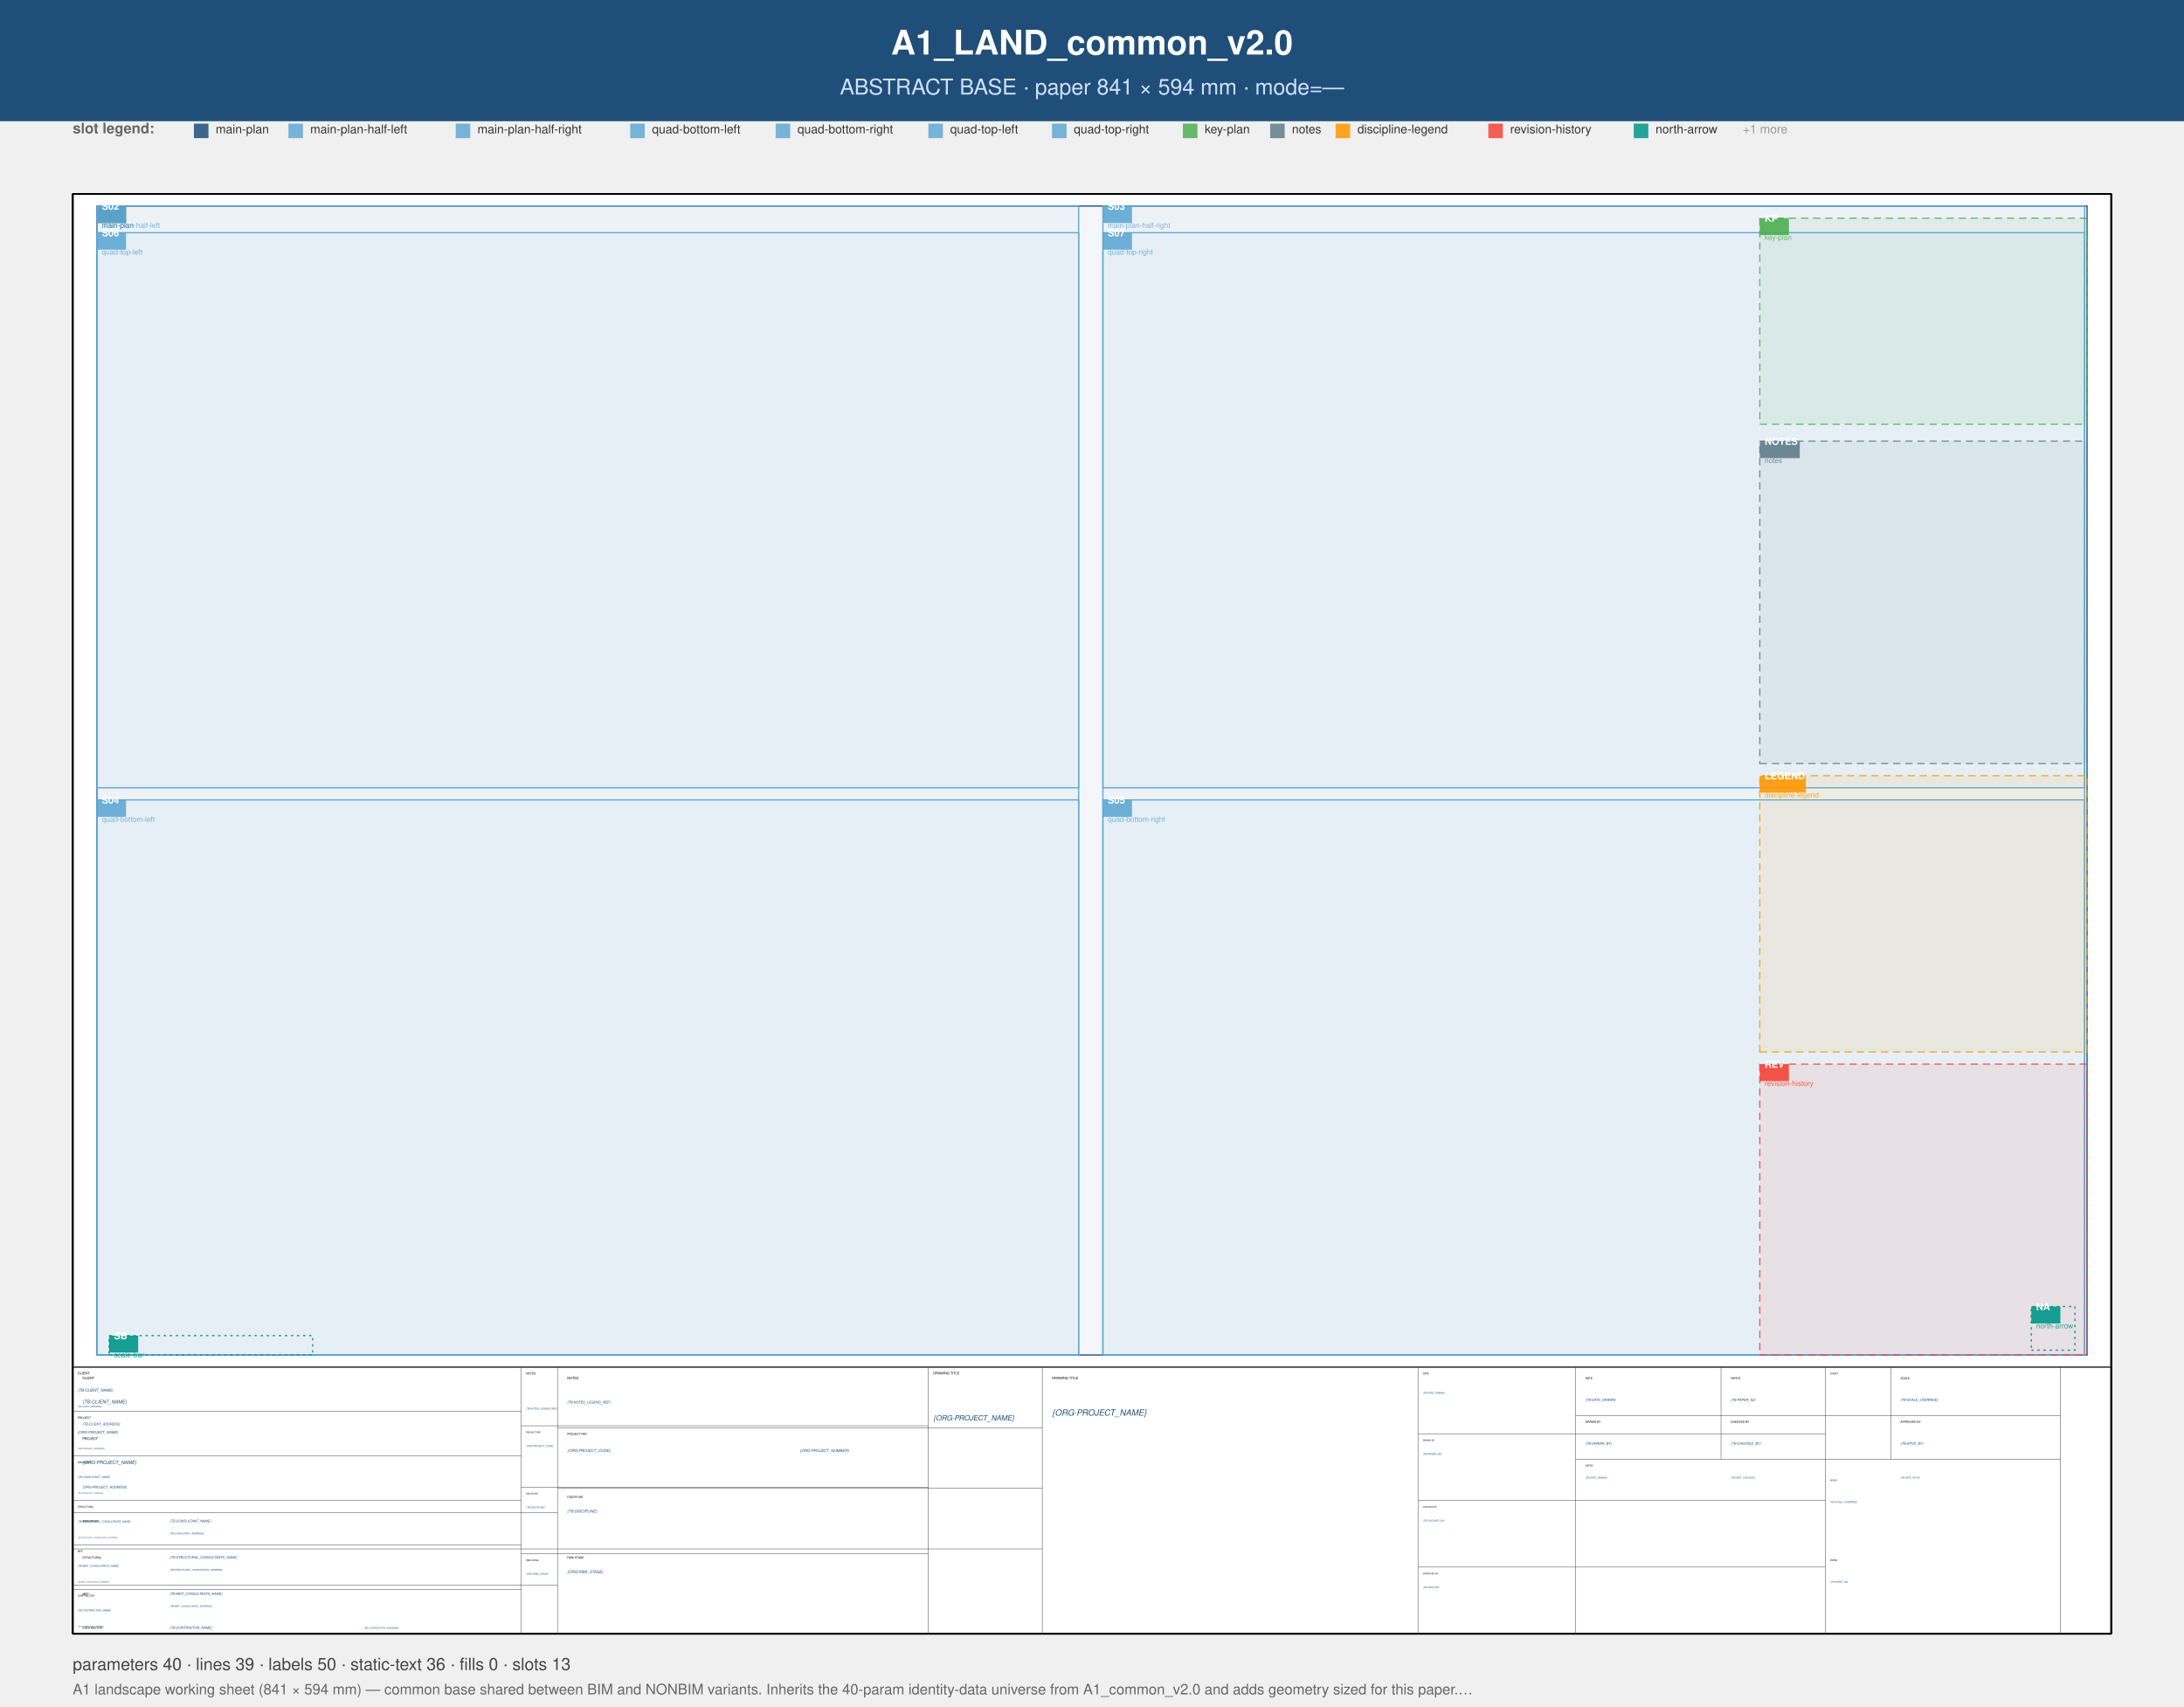
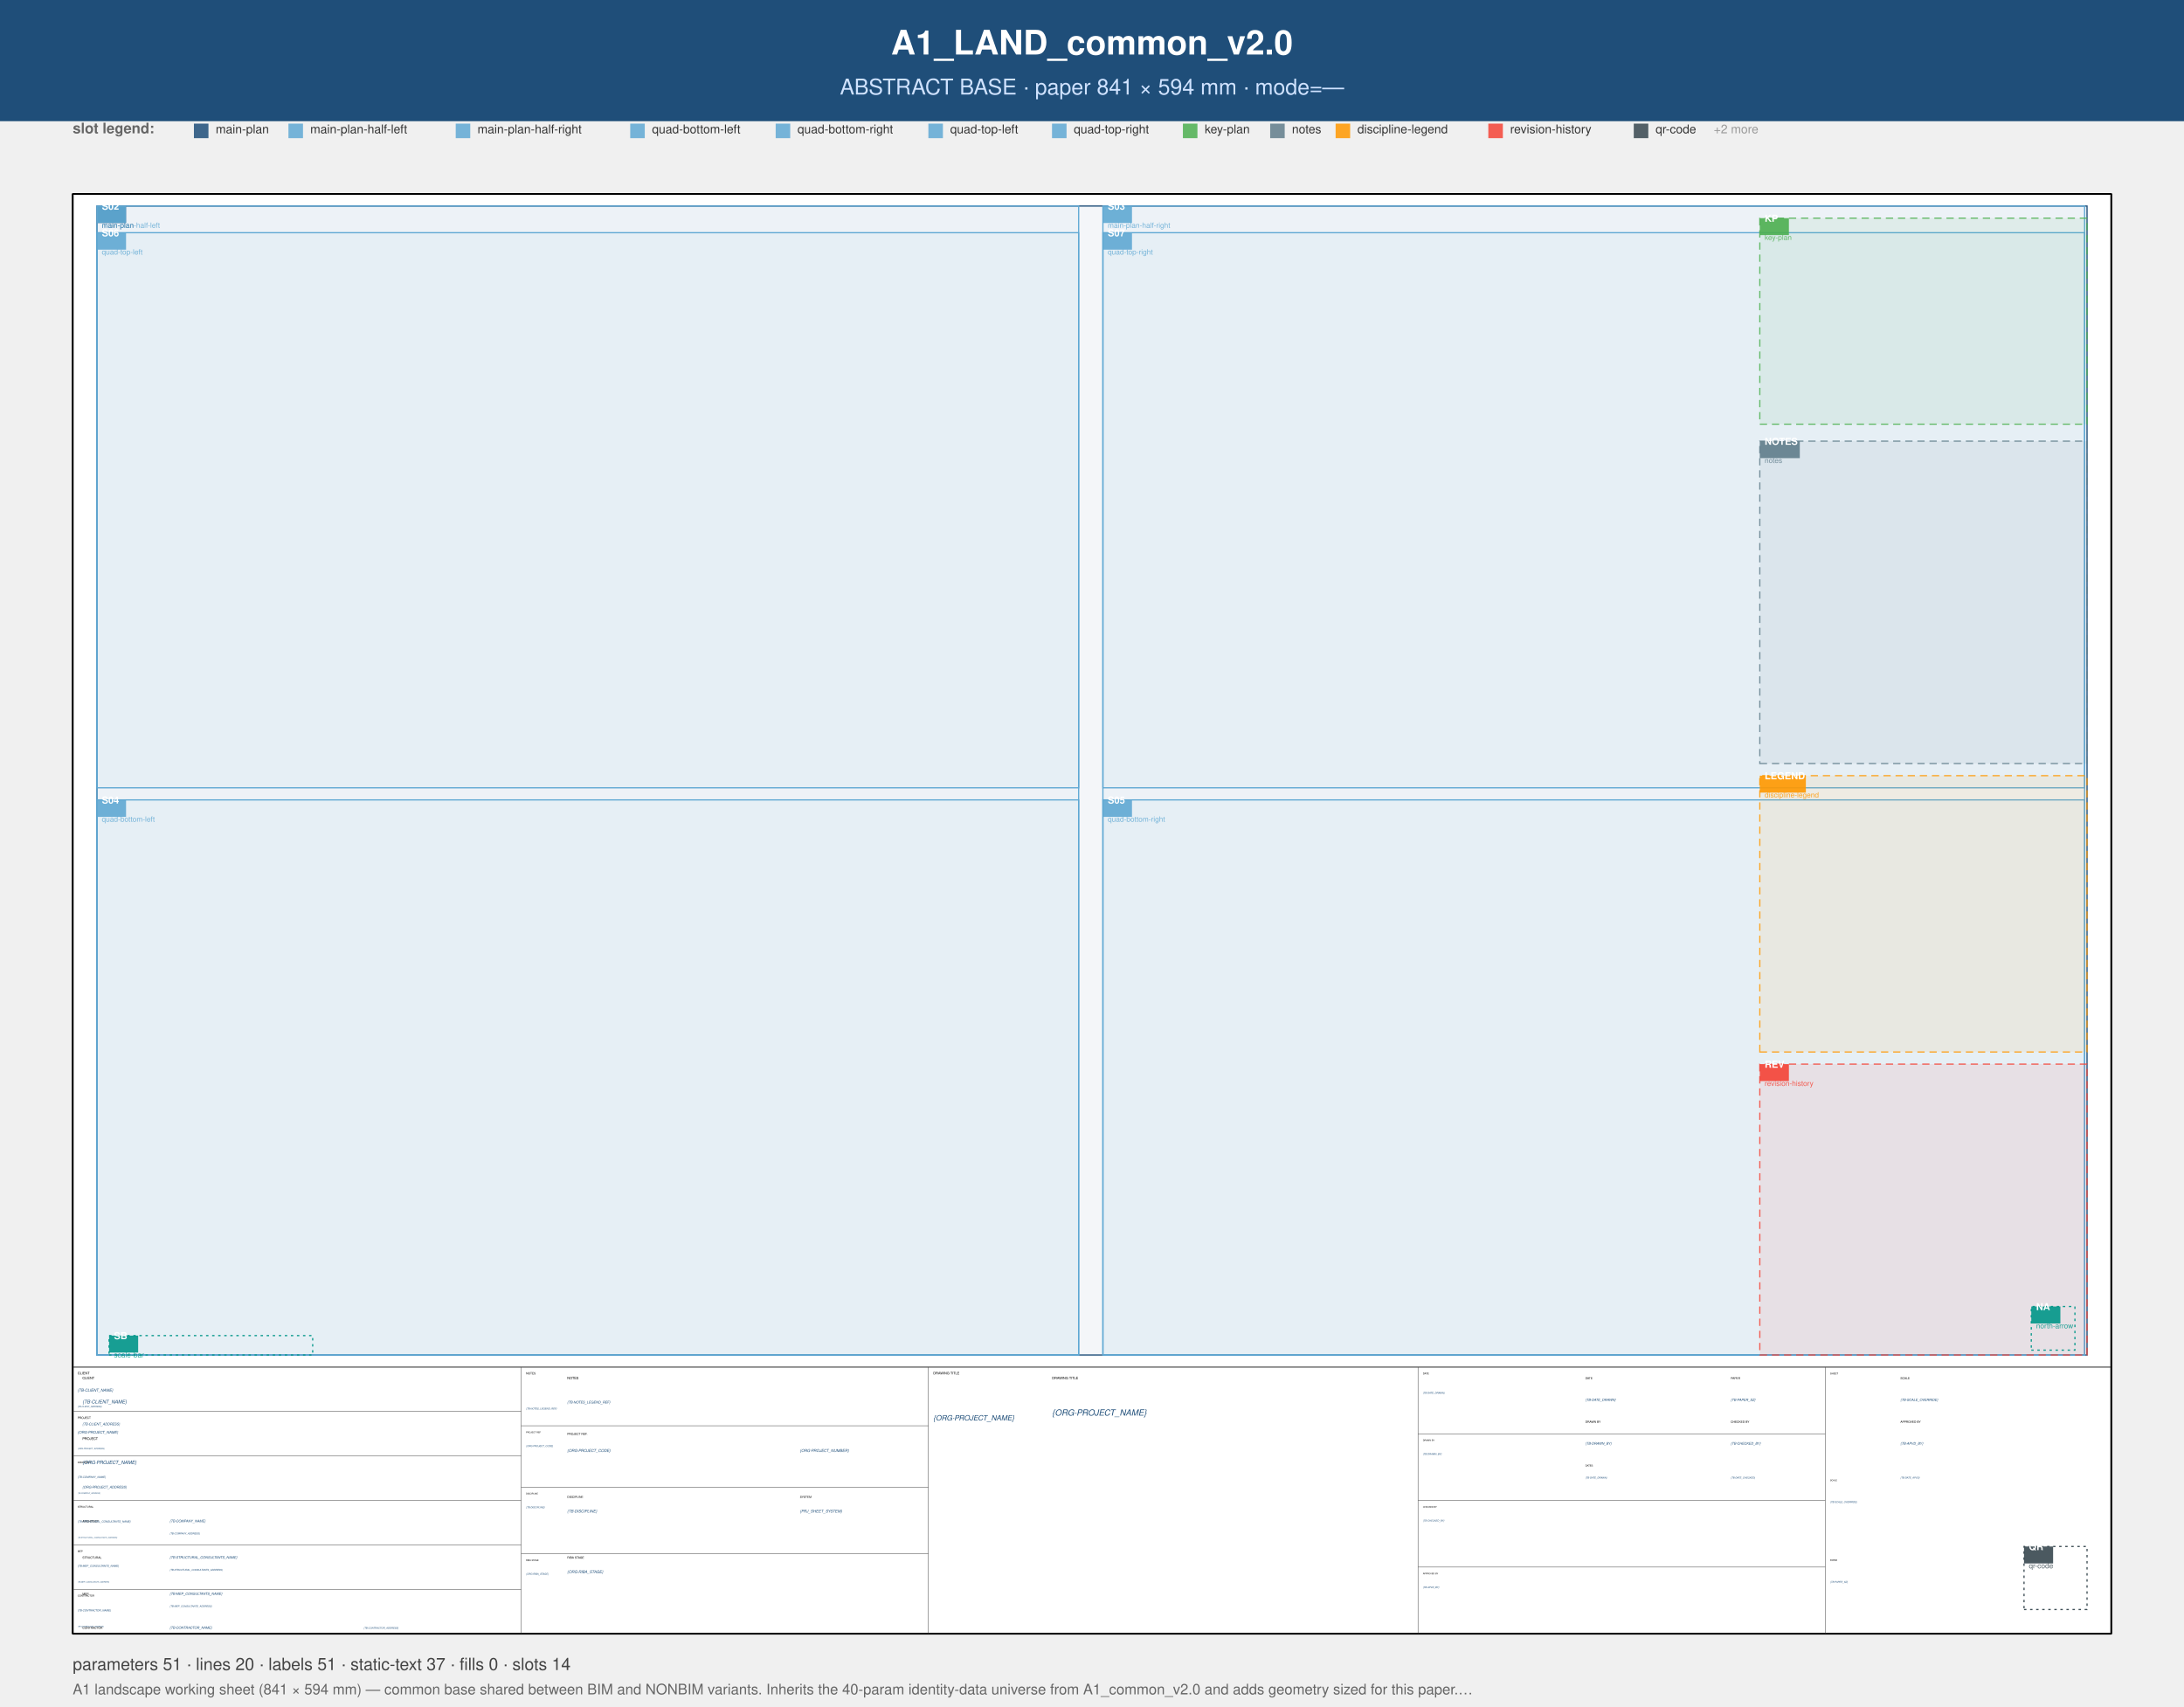
<svg xmlns="http://www.w3.org/2000/svg" viewBox="0 0 901 704" width="901mm" height="704mm" style="background:#fafafa;font-family:Helvetica,Arial,sans-serif;">
  <rect x="0" y="0" width="901" height="50" fill="#1F4E79" />
  <text x="450.5" y="22.5" text-anchor="middle" fill="#fff" font-size="14" font-weight="bold">A1_LAND_common_v2.0</text>
  <text x="450.5" y="39.0" text-anchor="middle" fill="#cfe2ff" font-size="9">ABSTRACT BASE   ·   paper 841 × 594 mm   ·   mode=—</text>
  <g transform="translate(30,674) scale(1,-1)">
    <rect x="0" y="0" width="841" height="594" fill="#ffffff" stroke="#1a1a1a" stroke-width="0.6" />
-     <line x1="0" y1="0" x2="841" y2="0" stroke="#000" stroke-width="0.7" />
-     <line x1="841" y1="0" x2="841" y2="594" stroke="#000" stroke-width="0.7" />
-     <line x1="841" y1="594" x2="0" y2="594" stroke="#000" stroke-width="0.7" />
-     <line x1="0" y1="594" x2="0" y2="0" stroke="#000" stroke-width="0.7" />
-     <line x1="0" y1="110" x2="841" y2="110" stroke="#222" stroke-width="0.35" />
-     <line x1="200" y1="0" x2="200" y2="110" stroke="#444" stroke-width="0.18" />
-     <line x1="400" y1="0" x2="400" y2="110" stroke="#444" stroke-width="0.18" />
-     <line x1="620" y1="0" x2="620" y2="110" stroke="#444" stroke-width="0.18" />
-     <line x1="820" y1="0" x2="820" y2="110" stroke="#444" stroke-width="0.18" />
-     <line x1="0" y1="50" x2="200" y2="50" stroke="#444" stroke-width="0.18" />
-     <line x1="0" y1="35" x2="200" y2="35" stroke="#444" stroke-width="0.18" />
-     <line x1="0" y1="20" x2="200" y2="20" stroke="#444" stroke-width="0.18" />
-     <line x1="200" y1="85" x2="400" y2="85" stroke="#444" stroke-width="0.18" />
-     <line x1="200" y1="60" x2="400" y2="60" stroke="#444" stroke-width="0.18" />
-     <line x1="200" y1="35" x2="400" y2="35" stroke="#444" stroke-width="0.18" />
-     <line x1="620" y1="90" x2="820" y2="90" stroke="#444" stroke-width="0.18" />
-     <line x1="620" y1="72" x2="820" y2="72" stroke="#444" stroke-width="0.18" />
-     <line x1="680" y1="72" x2="680" y2="110" stroke="#444" stroke-width="0.18" />
-     <line x1="750" y1="72" x2="750" y2="110" stroke="#444" stroke-width="0.18" />
    <line x1="0" y1="0" x2="841" y2="0" stroke="#000" stroke-width="0.7" />
    <line x1="841" y1="0" x2="841" y2="594" stroke="#000" stroke-width="0.7" />
    <line x1="841" y1="594" x2="0" y2="594" stroke="#000" stroke-width="0.7" />
    <line x1="0" y1="594" x2="0" y2="0" stroke="#000" stroke-width="0.7" />
    <line x1="0" y1="110" x2="841" y2="110" stroke="#222" stroke-width="0.35" />
    <line x1="185" y1="0" x2="185" y2="110" stroke="#444" stroke-width="0.18" />
    <line x1="353" y1="0" x2="353" y2="110" stroke="#444" stroke-width="0.18" />
    <line x1="555" y1="0" x2="555" y2="110" stroke="#444" stroke-width="0.18" />
    <line x1="723" y1="0" x2="723" y2="110" stroke="#444" stroke-width="0.18" />
    <line x1="0" y1="18.3" x2="185" y2="18.3" stroke="#444" stroke-width="0.18" />
    <line x1="0" y1="36.7" x2="185" y2="36.7" stroke="#444" stroke-width="0.18" />
    <line x1="0" y1="55.0" x2="185" y2="55.0" stroke="#444" stroke-width="0.18" />
    <line x1="0" y1="73.3" x2="185" y2="73.3" stroke="#444" stroke-width="0.18" />
    <line x1="0" y1="91.7" x2="185" y2="91.7" stroke="#444" stroke-width="0.18" />
    <line x1="185" y1="33.0" x2="353" y2="33.0" stroke="#444" stroke-width="0.18" />
    <line x1="185" y1="60.5" x2="353" y2="60.5" stroke="#444" stroke-width="0.18" />
    <line x1="185" y1="85.8" x2="353" y2="85.8" stroke="#444" stroke-width="0.18" />
    <line x1="555" y1="27.5" x2="723" y2="27.5" stroke="#444" stroke-width="0.18" />
    <line x1="555" y1="55.0" x2="723" y2="55.0" stroke="#444" stroke-width="0.18" />
    <line x1="555" y1="82.5" x2="723" y2="82.5" stroke="#444" stroke-width="0.18" />
    <g transform="translate(4,105) scale(1,-1)">
      <text x="0" y="0" font-size="1.4" text-anchor="start" fill="#000">CLIENT</text>
    </g>
    <g transform="translate(4,80) scale(1,-1)">
      <text x="0" y="0" font-size="1.4" text-anchor="start" fill="#000">PROJECT</text>
    </g>
    <g transform="translate(4,46) scale(1,-1)">
      <text x="0" y="0" font-size="1.2" text-anchor="start" fill="#000">ARCHITECT</text>
    </g>
    <g transform="translate(4,31) scale(1,-1)">
      <text x="0" y="0" font-size="1.2" text-anchor="start" fill="#000">STRUCTURAL</text>
    </g>
    <g transform="translate(4,16) scale(1,-1)">
      <text x="0" y="0" font-size="1.2" text-anchor="start" fill="#000">MEP</text>
    </g>
    <g transform="translate(4,2) scale(1,-1)">
      <text x="0" y="0" font-size="1.2" text-anchor="start" fill="#000">CONTRACTOR</text>
    </g>
    <g transform="translate(204,105) scale(1,-1)">
      <text x="0" y="0" font-size="1.4" text-anchor="start" fill="#000">NOTES</text>
    </g>
    <g transform="translate(404,105) scale(1,-1)">
      <text x="0" y="0" font-size="1.4" text-anchor="start" fill="#000">DRAWING TITLE</text>
    </g>
    <g transform="translate(204,82) scale(1,-1)">
      <text x="0" y="0" font-size="1.2" text-anchor="start" fill="#000">PROJECT REF.</text>
    </g>
    <g transform="translate(204,56) scale(1,-1)">
      <text x="0" y="0" font-size="1.2" text-anchor="start" fill="#000">DISCIPLINE</text>
    </g>
    <g transform="translate(204,31) scale(1,-1)">
      <text x="0" y="0" font-size="1.2" text-anchor="start" fill="#000">RIBA STAGE</text>
    </g>
    <g transform="translate(624,105) scale(1,-1)">
      <text x="0" y="0" font-size="1.2" text-anchor="start" fill="#000">DATE</text>
    </g>
    <g transform="translate(684,105) scale(1,-1)">
      <text x="0" y="0" font-size="1.2" text-anchor="start" fill="#000">PAPER</text>
    </g>
    <g transform="translate(754,105) scale(1,-1)">
      <text x="0" y="0" font-size="1.2" text-anchor="start" fill="#000">SCALE</text>
    </g>
    <g transform="translate(624,87) scale(1,-1)">
      <text x="0" y="0" font-size="1.2" text-anchor="start" fill="#000">DRAWN BY</text>
    </g>
    <g transform="translate(684,87) scale(1,-1)">
      <text x="0" y="0" font-size="1.2" text-anchor="start" fill="#000">CHECKED BY</text>
    </g>
    <g transform="translate(754,87) scale(1,-1)">
      <text x="0" y="0" font-size="1.2" text-anchor="start" fill="#000">APPROVED BY</text>
    </g>
    <g transform="translate(624,69) scale(1,-1)">
      <text x="0" y="0" font-size="1.0" text-anchor="start" fill="#000">DATES</text>
    </g>
+     <g transform="translate(300,56) scale(1,-1)">
+       <text x="0" y="0" font-size="1.2" text-anchor="start" fill="#000">SYSTEM</text>
+     </g>
    <g transform="translate(2,107) scale(1,-1)">
      <text x="0" y="0" font-size="1.4" text-anchor="start" fill="#000">CLIENT</text>
    </g>
    <g transform="translate(2,88.66667) scale(1,-1)">
      <text x="0" y="0" font-size="1.2" text-anchor="start" fill="#000">PROJECT</text>
    </g>
    <g transform="translate(2,70.33333) scale(1,-1)">
      <text x="0" y="0" font-size="1.0" text-anchor="start" fill="#000">ARCHITECT</text>
    </g>
    <g transform="translate(2,52.0) scale(1,-1)">
      <text x="0" y="0" font-size="1.0" text-anchor="start" fill="#000">STRUCTURAL</text>
    </g>
    <g transform="translate(2,33.66667) scale(1,-1)">
      <text x="0" y="0" font-size="1.0" text-anchor="start" fill="#000">MEP</text>
    </g>
    <g transform="translate(2,15.33333) scale(1,-1)">
      <text x="0" y="0" font-size="1.0" text-anchor="start" fill="#000">CONTRACTOR</text>
    </g>
    <g transform="translate(187,107) scale(1,-1)">
      <text x="0" y="0" font-size="1.2" text-anchor="start" fill="#000">NOTES</text>
    </g>
    <g transform="translate(187,82.8) scale(1,-1)">
      <text x="0" y="0" font-size="0.9" text-anchor="start" fill="#000">PROJECT REF</text>
    </g>
    <g transform="translate(187,57.5) scale(1,-1)">
      <text x="0" y="0" font-size="0.9" text-anchor="start" fill="#000">DISCIPLINE</text>
    </g>
    <g transform="translate(187,30.0) scale(1,-1)">
      <text x="0" y="0" font-size="0.9" text-anchor="start" fill="#000">RIBA STAGE</text>
    </g>
    <g transform="translate(355,107) scale(1,-1)">
      <text x="0" y="0" font-size="1.4" text-anchor="start" fill="#000">DRAWING TITLE</text>
    </g>
    <g transform="translate(557,107) scale(1,-1)">
      <text x="0" y="0" font-size="1.0" text-anchor="start" fill="#000">DATE</text>
    </g>
    <g transform="translate(557,79.5) scale(1,-1)">
      <text x="0" y="0" font-size="0.9" text-anchor="start" fill="#000">DRAWN BY</text>
    </g>
    <g transform="translate(557,52.0) scale(1,-1)">
      <text x="0" y="0" font-size="0.9" text-anchor="start" fill="#000">CHECKED BY</text>
    </g>
    <g transform="translate(557,24.5) scale(1,-1)">
      <text x="0" y="0" font-size="0.9" text-anchor="start" fill="#000">APPROVED BY</text>
    </g>
    <g transform="translate(725,107) scale(1,-1)">
      <text x="0" y="0" font-size="1.0" text-anchor="start" fill="#000">SHEET</text>
    </g>
    <g transform="translate(725,63.0) scale(1,-1)">
      <text x="0" y="0" font-size="0.9" text-anchor="start" fill="#000">SCALE</text>
    </g>
    <g transform="translate(725,30.0) scale(1,-1)">
      <text x="0" y="0" font-size="0.9" text-anchor="start" fill="#000">PAPER</text>
    </g>
    <g transform="translate(4,95) scale(1,-1)">
      <text x="0" y="0" font-size="2.0" text-anchor="start" fill="#1F4E79" font-style="italic">{TB·CLIENT_NAME}</text>
    </g>
    <g transform="translate(4,86) scale(1,-1)">
      <text x="0" y="0" font-size="1.4" text-anchor="start" fill="#1F4E79" font-style="italic">{TB·CLIENT_ADDRESS}</text>
    </g>
    <g transform="translate(4,70) scale(1,-1)">
      <text x="0" y="0" font-size="2.0" text-anchor="start" fill="#1F4E79" font-style="italic">{ORG·PROJECT_NAME}</text>
    </g>
    <g transform="translate(4,60) scale(1,-1)">
      <text x="0" y="0" font-size="1.4" text-anchor="start" fill="#1F4E79" font-style="italic">{ORG·PROJECT_ADDRESS}</text>
    </g>
    <g transform="translate(40,46) scale(1,-1)">
-       <text x="0" y="0" font-size="1.4" text-anchor="start" fill="#1F4E79" font-style="italic">{TB·CONSULTANT_NAME}</text>
+       <text x="0" y="0" font-size="1.4" text-anchor="start" fill="#1F4E79" font-style="italic">{TB·COMPANY_NAME}</text>
    </g>
    <g transform="translate(40,41) scale(1,-1)">
-       <text x="0" y="0" font-size="1.0" text-anchor="start" fill="#1F4E79" font-style="italic">{TB·CONSULTANT_ADDRESS}</text>
+       <text x="0" y="0" font-size="1.0" text-anchor="start" fill="#1F4E79" font-style="italic">{TB·COMPANY_ADDRESS}</text>
    </g>
    <g transform="translate(40,31) scale(1,-1)">
      <text x="0" y="0" font-size="1.4" text-anchor="start" fill="#1F4E79" font-style="italic">{TB·STRUCTURAL_CONSULTANTS_NAME}</text>
    </g>
    <g transform="translate(40,26) scale(1,-1)">
      <text x="0" y="0" font-size="1.0" text-anchor="start" fill="#1F4E79" font-style="italic">{TB·STRUCTURAL_CONSULTANTS_ADDRESS}</text>
    </g>
    <g transform="translate(40,16) scale(1,-1)">
      <text x="0" y="0" font-size="1.4" text-anchor="start" fill="#1F4E79" font-style="italic">{TB·MEP_CONSULTANTS_NAME}</text>
    </g>
    <g transform="translate(40,11) scale(1,-1)">
      <text x="0" y="0" font-size="1.0" text-anchor="start" fill="#1F4E79" font-style="italic">{TB·MEP_CONSULTANTS_ADDRESS}</text>
    </g>
    <g transform="translate(40,2) scale(1,-1)">
      <text x="0" y="0" font-size="1.4" text-anchor="start" fill="#1F4E79" font-style="italic">{TB·CONTRACTOR_NAME}</text>
    </g>
    <g transform="translate(120,2) scale(1,-1)">
      <text x="0" y="0" font-size="1.0" text-anchor="start" fill="#1F4E79" font-style="italic">{TB·CONTRACTOR_ADDRESS}</text>
    </g>
    <g transform="translate(204,75) scale(1,-1)">
      <text x="0" y="0" font-size="1.6" text-anchor="start" fill="#1F4E79" font-style="italic">{ORG·PROJECT_CODE}</text>
    </g>
    <g transform="translate(300,75) scale(1,-1)">
      <text x="0" y="0" font-size="1.6" text-anchor="start" fill="#1F4E79" font-style="italic">{ORG·PROJECT_NUMBER}</text>
    </g>
    <g transform="translate(204,50) scale(1,-1)">
      <text x="0" y="0" font-size="1.6" text-anchor="start" fill="#1F4E79" font-style="italic">{TB·DISCIPLINE}</text>
    </g>
    <g transform="translate(204,25) scale(1,-1)">
      <text x="0" y="0" font-size="1.6" text-anchor="start" fill="#1F4E79" font-style="italic">{ORG·RIBA_STAGE}</text>
    </g>
    <g transform="translate(204,95) scale(1,-1)">
      <text x="0" y="0" font-size="1.4" text-anchor="start" fill="#1F4E79" font-style="italic">{TB·NOTES_LEGEND_REF}</text>
    </g>
    <g transform="translate(404,90) scale(1,-1)">
      <text x="0" y="0" font-size="3.5" text-anchor="start" fill="#1F4E79" font-style="italic">{ORG·PROJECT_NAME}</text>
    </g>
    <g transform="translate(624,96) scale(1,-1)">
      <text x="0" y="0" font-size="1.4" text-anchor="start" fill="#1F4E79" font-style="italic">{TB·DATE_DRAWN}</text>
    </g>
    <g transform="translate(684,96) scale(1,-1)">
      <text x="0" y="0" font-size="1.4" text-anchor="start" fill="#1F4E79" font-style="italic">{TB·PAPER_SZ}</text>
    </g>
    <g transform="translate(754,96) scale(1,-1)">
      <text x="0" y="0" font-size="1.4" text-anchor="start" fill="#1F4E79" font-style="italic">{TB·SCALE_OVERRIDE}</text>
    </g>
    <g transform="translate(624,78) scale(1,-1)">
      <text x="0" y="0" font-size="1.4" text-anchor="start" fill="#1F4E79" font-style="italic">{TB·DRAWN_BY}</text>
    </g>
    <g transform="translate(684,78) scale(1,-1)">
      <text x="0" y="0" font-size="1.4" text-anchor="start" fill="#1F4E79" font-style="italic">{TB·CHECKED_BY}</text>
    </g>
    <g transform="translate(754,78) scale(1,-1)">
      <text x="0" y="0" font-size="1.4" text-anchor="start" fill="#1F4E79" font-style="italic">{TB·APVD_BY}</text>
    </g>
    <g transform="translate(624,64) scale(1,-1)">
      <text x="0" y="0" font-size="1.0" text-anchor="start" fill="#1F4E79" font-style="italic">{TB·DATE_DRAWN}</text>
    </g>
    <g transform="translate(684,64) scale(1,-1)">
      <text x="0" y="0" font-size="1.0" text-anchor="start" fill="#1F4E79" font-style="italic">{TB·DATE_CHECKED}</text>
    </g>
    <g transform="translate(754,64) scale(1,-1)">
      <text x="0" y="0" font-size="1.0" text-anchor="start" fill="#1F4E79" font-style="italic">{TB·DATE_APVD}</text>
    </g>
+     <g transform="translate(300,50) scale(1,-1)">
+       <text x="0" y="0" font-size="1.6" text-anchor="start" fill="#1F4E79" font-style="italic">{PRJ_SHEET_SYSTEM}</text>
+     </g>
    <g transform="translate(2,99.91667) scale(1,-1)">
      <text x="0" y="0" font-size="1.6" text-anchor="start" fill="#1F4E79" font-style="italic">{TB·CLIENT_NAME}</text>
    </g>
    <g transform="translate(2,93.41667) scale(1,-1)">
      <text x="0" y="0" font-size="0.9" text-anchor="start" fill="#1F4E79" font-style="italic">{TB·CLIENT_ADDRESS}</text>
    </g>
    <g transform="translate(2,82.58333) scale(1,-1)">
      <text x="0" y="0" font-size="1.5" text-anchor="start" fill="#1F4E79" font-style="italic">{ORG·PROJECT_NAME}</text>
    </g>
    <g transform="translate(2,76.08333) scale(1,-1)">
      <text x="0" y="0" font-size="0.85" text-anchor="start" fill="#1F4E79" font-style="italic">{ORG·PROJECT_ADDRESS}</text>
    </g>
    <g transform="translate(2,64.25) scale(1,-1)">
-       <text x="0" y="0" font-size="1.1" text-anchor="start" fill="#1F4E79" font-style="italic">{TB·CONSULTANT_NAME}</text>
+       <text x="0" y="0" font-size="1.1" text-anchor="start" fill="#1F4E79" font-style="italic">{TB·COMPANY_NAME}</text>
    </g>
    <g transform="translate(2,57.75) scale(1,-1)">
-       <text x="0" y="0" font-size="0.75" text-anchor="start" fill="#1F4E79" font-style="italic">{TB·CONSULTANT_ADDRESS}</text>
+       <text x="0" y="0" font-size="0.75" text-anchor="start" fill="#1F4E79" font-style="italic">{TB·COMPANY_ADDRESS}</text>
    </g>
    <g transform="translate(2,45.91667) scale(1,-1)">
      <text x="0" y="0" font-size="1.1" text-anchor="start" fill="#1F4E79" font-style="italic">{TB·STRUCTURAL_CONSULTANTS_NAME}</text>
    </g>
    <g transform="translate(2,39.41667) scale(1,-1)">
      <text x="0" y="0" font-size="0.75" text-anchor="start" fill="#1F4E79" font-style="italic">{TB·STRUCTURAL_CONSULTANTS_ADDRESS}</text>
    </g>
    <g transform="translate(2,27.58333) scale(1,-1)">
      <text x="0" y="0" font-size="1.1" text-anchor="start" fill="#1F4E79" font-style="italic">{TB·MEP_CONSULTANTS_NAME}</text>
    </g>
    <g transform="translate(2,21.08333) scale(1,-1)">
      <text x="0" y="0" font-size="0.75" text-anchor="start" fill="#1F4E79" font-style="italic">{TB·MEP_CONSULTANTS_ADDRESS}</text>
    </g>
    <g transform="translate(2,9.25) scale(1,-1)">
      <text x="0" y="0" font-size="1.1" text-anchor="start" fill="#1F4E79" font-style="italic">{TB·CONTRACTOR_NAME}</text>
    </g>
    <g transform="translate(2,2.75) scale(1,-1)">
      <text x="0" y="0" font-size="0.75" text-anchor="start" fill="#1F4E79" font-style="italic">{TB·CONTRACTOR_ADDRESS}</text>
    </g>
    <g transform="translate(187,92.5) scale(1,-1)">
      <text x="0" y="0" font-size="1.0" text-anchor="start" fill="#1F4E79" font-style="italic">{TB·NOTES_LEGEND_REF}</text>
    </g>
    <g transform="translate(187,77.1) scale(1,-1)">
      <text x="0" y="0" font-size="1.0" text-anchor="start" fill="#1F4E79" font-style="italic">{ORG·PROJECT_CODE}</text>
    </g>
    <g transform="translate(187,51.8) scale(1,-1)">
      <text x="0" y="0" font-size="1.0" text-anchor="start" fill="#1F4E79" font-style="italic">{TB·DISCIPLINE}</text>
    </g>
    <g transform="translate(187,24.3) scale(1,-1)">
      <text x="0" y="0" font-size="1.0" text-anchor="start" fill="#1F4E79" font-style="italic">{ORG·RIBA_STAGE}</text>
    </g>
    <g transform="translate(355,88.0) scale(1,-1)">
      <text x="0" y="0" font-size="3.0" text-anchor="start" fill="#1F4E79" font-style="italic">{ORG·PROJECT_NAME}</text>
    </g>
    <g transform="translate(557,99.0) scale(1,-1)">
      <text x="0" y="0" font-size="1.0" text-anchor="start" fill="#1F4E79" font-style="italic">{TB·DATE_DRAWN}</text>
    </g>
    <g transform="translate(557,73.8) scale(1,-1)">
      <text x="0" y="0" font-size="1.0" text-anchor="start" fill="#1F4E79" font-style="italic">{TB·DRAWN_BY}</text>
    </g>
    <g transform="translate(557,46.3) scale(1,-1)">
      <text x="0" y="0" font-size="1.0" text-anchor="start" fill="#1F4E79" font-style="italic">{TB·CHECKED_BY}</text>
    </g>
    <g transform="translate(557,18.8) scale(1,-1)">
      <text x="0" y="0" font-size="1.0" text-anchor="start" fill="#1F4E79" font-style="italic">{TB·APVD_BY}</text>
    </g>
    <g transform="translate(725,54.0) scale(1,-1)">
      <text x="0" y="0" font-size="1.0" text-anchor="start" fill="#1F4E79" font-style="italic">{TB·SCALE_OVERRIDE}</text>
    </g>
    <g transform="translate(725,21.0) scale(1,-1)">
      <text x="0" y="0" font-size="1.0" text-anchor="start" fill="#1F4E79" font-style="italic">{TB·PAPER_SZ}</text>
    </g>
    <rect x="10" y="115" width="821" height="474" fill="#1F4E79" fill-opacity="0.05" stroke="#1F4E79" stroke-width="0.5" stroke-dasharray="" opacity="1.0" />
    <rect x="10" y="582" width="12" height="7" fill="#1F4E79" opacity="0.9" />
    <g transform="translate(12,587.5) scale(1,-1)">
      <text x="0" y="0" font-size="4" font-weight="bold" fill="#fff">S01</text>
    </g>
    <g transform="translate(12,580) scale(1,-1)">
      <text x="0" y="0" font-size="3" fill="#1F4E79" opacity="0.85">main-plan</text>
    </g>
    <rect x="10" y="115" width="405" height="474" fill="#5fa8d3" fill-opacity="0.05" stroke="#5fa8d3" stroke-width="0.5" stroke-dasharray="" opacity="1.0" />
    <rect x="10" y="582" width="12" height="7" fill="#5fa8d3" opacity="0.9" />
    <g transform="translate(12,587.5) scale(1,-1)">
      <text x="0" y="0" font-size="4" font-weight="bold" fill="#fff">S02</text>
    </g>
    <g transform="translate(12,580) scale(1,-1)">
      <text x="0" y="0" font-size="3" fill="#5fa8d3" opacity="0.85">main-plan-half-left</text>
    </g>
    <rect x="425" y="115" width="405" height="474" fill="#5fa8d3" fill-opacity="0.05" stroke="#5fa8d3" stroke-width="0.5" stroke-dasharray="" opacity="1.0" />
    <rect x="425" y="582" width="12" height="7" fill="#5fa8d3" opacity="0.9" />
    <g transform="translate(427,587.5) scale(1,-1)">
      <text x="0" y="0" font-size="4" font-weight="bold" fill="#fff">S03</text>
    </g>
    <g transform="translate(427,580) scale(1,-1)">
      <text x="0" y="0" font-size="3" fill="#5fa8d3" opacity="0.85">main-plan-half-right</text>
    </g>
    <rect x="10" y="115" width="405" height="229" fill="#5fa8d3" fill-opacity="0.05" stroke="#5fa8d3" stroke-width="0.5" stroke-dasharray="" opacity="1.0" />
    <rect x="10" y="337" width="12" height="7" fill="#5fa8d3" opacity="0.9" />
    <g transform="translate(12,342.5) scale(1,-1)">
      <text x="0" y="0" font-size="4" font-weight="bold" fill="#fff">S04</text>
    </g>
    <g transform="translate(12,335) scale(1,-1)">
      <text x="0" y="0" font-size="3" fill="#5fa8d3" opacity="0.85">quad-bottom-left</text>
    </g>
    <rect x="425" y="115" width="405" height="229" fill="#5fa8d3" fill-opacity="0.05" stroke="#5fa8d3" stroke-width="0.5" stroke-dasharray="" opacity="1.0" />
    <rect x="425" y="337" width="12" height="7" fill="#5fa8d3" opacity="0.9" />
    <g transform="translate(427,342.5) scale(1,-1)">
      <text x="0" y="0" font-size="4" font-weight="bold" fill="#fff">S05</text>
    </g>
    <g transform="translate(427,335) scale(1,-1)">
      <text x="0" y="0" font-size="3" fill="#5fa8d3" opacity="0.85">quad-bottom-right</text>
    </g>
    <rect x="10" y="349" width="405" height="229" fill="#5fa8d3" fill-opacity="0.05" stroke="#5fa8d3" stroke-width="0.5" stroke-dasharray="" opacity="1.0" />
    <rect x="10" y="571" width="12" height="7" fill="#5fa8d3" opacity="0.9" />
    <g transform="translate(12,576.5) scale(1,-1)">
      <text x="0" y="0" font-size="4" font-weight="bold" fill="#fff">S06</text>
    </g>
    <g transform="translate(12,569) scale(1,-1)">
      <text x="0" y="0" font-size="3" fill="#5fa8d3" opacity="0.85">quad-top-left</text>
    </g>
    <rect x="425" y="349" width="405" height="229" fill="#5fa8d3" fill-opacity="0.05" stroke="#5fa8d3" stroke-width="0.5" stroke-dasharray="" opacity="1.0" />
    <rect x="425" y="571" width="12" height="7" fill="#5fa8d3" opacity="0.9" />
    <g transform="translate(427,576.5) scale(1,-1)">
      <text x="0" y="0" font-size="4" font-weight="bold" fill="#fff">S07</text>
    </g>
    <g transform="translate(427,569) scale(1,-1)">
      <text x="0" y="0" font-size="3" fill="#5fa8d3" opacity="0.85">quad-top-right</text>
    </g>
    <rect x="696" y="499" width="135" height="85" fill="#4CAF50" fill-opacity="0.10" stroke="#4CAF50" stroke-width="0.5" stroke-dasharray="3,2" opacity="0.85" />
    <rect x="696" y="577" width="12" height="7" fill="#4CAF50" opacity="0.9" />
    <g transform="translate(698,582.5) scale(1,-1)">
      <text x="0" y="0" font-size="4" font-weight="bold" fill="#fff">KP</text>
    </g>
    <g transform="translate(698,575) scale(1,-1)">
      <text x="0" y="0" font-size="3" fill="#4CAF50" opacity="0.85">key-plan</text>
    </g>
    <rect x="696" y="359" width="135" height="133" fill="#607D8B" fill-opacity="0.10" stroke="#607D8B" stroke-width="0.5" stroke-dasharray="3,2" opacity="0.85" />
    <rect x="696" y="485" width="16.5" height="7" fill="#607D8B" opacity="0.9" />
    <g transform="translate(698,490.5) scale(1,-1)">
      <text x="0" y="0" font-size="4" font-weight="bold" fill="#fff">NOTES</text>
    </g>
    <g transform="translate(698,483) scale(1,-1)">
      <text x="0" y="0" font-size="3" fill="#607D8B" opacity="0.85">notes</text>
    </g>
    <rect x="696" y="240" width="135" height="114" fill="#FF9800" fill-opacity="0.10" stroke="#FF9800" stroke-width="0.5" stroke-dasharray="3,2" opacity="0.85" />
    <rect x="696" y="347" width="19.0" height="7" fill="#FF9800" opacity="0.9" />
    <g transform="translate(698,352.5) scale(1,-1)">
      <text x="0" y="0" font-size="4" font-weight="bold" fill="#fff">LEGEND</text>
    </g>
    <g transform="translate(698,345) scale(1,-1)">
      <text x="0" y="0" font-size="3" fill="#FF9800" opacity="0.85">discipline-legend</text>
    </g>
    <rect x="696" y="115" width="135" height="120" fill="#F44336" fill-opacity="0.10" stroke="#F44336" stroke-width="0.5" stroke-dasharray="3,2" opacity="0.85" />
    <rect x="696" y="228" width="12" height="7" fill="#F44336" opacity="0.9" />
    <g transform="translate(698,233.5) scale(1,-1)">
      <text x="0" y="0" font-size="4" font-weight="bold" fill="#fff">REV</text>
    </g>
    <g transform="translate(698,226) scale(1,-1)">
      <text x="0" y="0" font-size="3" fill="#F44336" opacity="0.85">revision-history</text>
+     </g>
+     <rect x="805" y="10" width="26" height="26" fill="#37474F" fill-opacity="0.0" stroke="#37474F" stroke-width="0.5" stroke-dasharray="1,1.5" opacity="0.95" />
+     <rect x="805" y="29" width="12" height="7" fill="#37474F" opacity="0.9" />
+     <g transform="translate(807,34.5) scale(1,-1)">
+       <text x="0" y="0" font-size="4" font-weight="bold" fill="#fff">QR</text>
+     </g>
+     <g transform="translate(807,27) scale(1,-1)">
+       <text x="0" y="0" font-size="3" fill="#37474F" opacity="0.85">qr-code</text>
    </g>
    <rect x="808" y="117" width="18" height="18" fill="#009688" fill-opacity="0.0" stroke="#009688" stroke-width="0.5" stroke-dasharray="1,1.5" opacity="0.95" />
    <rect x="808" y="128" width="12" height="7" fill="#009688" opacity="0.9" />
    <g transform="translate(810,133.5) scale(1,-1)">
      <text x="0" y="0" font-size="4" font-weight="bold" fill="#fff">NA</text>
    </g>
    <g transform="translate(810,126) scale(1,-1)">
      <text x="0" y="0" font-size="3" fill="#009688" opacity="0.85">north-arrow</text>
    </g>
    <rect x="15" y="115" width="84" height="8" fill="#009688" fill-opacity="0.0" stroke="#009688" stroke-width="0.5" stroke-dasharray="1,1.5" opacity="0.95" />
    <rect x="15" y="116" width="12" height="7" fill="#009688" opacity="0.9" />
    <g transform="translate(17,121.5) scale(1,-1)">
      <text x="0" y="0" font-size="4" font-weight="bold" fill="#fff">SB</text>
    </g>
    <g transform="translate(17,114) scale(1,-1)">
      <text x="0" y="0" font-size="3" fill="#009688" opacity="0.85">scale-bar</text>
    </g>
  </g>
  <text x="30" y="55" font-size="6" fill="#666" font-weight="bold">slot legend:</text>
  <rect x="80" y="51" width="6" height="6" fill="#1F4E79" opacity="0.85" />
  <text x="89" y="55" font-size="5" fill="#333">main-plan</text>
  <rect x="119" y="51" width="6" height="6" fill="#5fa8d3" opacity="0.85" />
  <text x="128" y="55" font-size="5" fill="#333">main-plan-half-left</text>
  <rect x="188" y="51" width="6" height="6" fill="#5fa8d3" opacity="0.85" />
  <text x="197" y="55" font-size="5" fill="#333">main-plan-half-right</text>
  <rect x="260" y="51" width="6" height="6" fill="#5fa8d3" opacity="0.85" />
  <text x="269" y="55" font-size="5" fill="#333">quad-bottom-left</text>
  <rect x="320" y="51" width="6" height="6" fill="#5fa8d3" opacity="0.85" />
  <text x="329" y="55" font-size="5" fill="#333">quad-bottom-right</text>
  <rect x="383" y="51" width="6" height="6" fill="#5fa8d3" opacity="0.85" />
  <text x="392" y="55" font-size="5" fill="#333">quad-top-left</text>
  <rect x="434" y="51" width="6" height="6" fill="#5fa8d3" opacity="0.85" />
  <text x="443" y="55" font-size="5" fill="#333">quad-top-right</text>
  <rect x="488" y="51" width="6" height="6" fill="#4CAF50" opacity="0.85" />
  <text x="497" y="55" font-size="5" fill="#333">key-plan</text>
  <rect x="524" y="51" width="6" height="6" fill="#607D8B" opacity="0.85" />
  <text x="533" y="55" font-size="5" fill="#333">notes</text>
  <rect x="551" y="51" width="6" height="6" fill="#FF9800" opacity="0.85" />
  <text x="560" y="55" font-size="5" fill="#333">discipline-legend</text>
  <rect x="614" y="51" width="6" height="6" fill="#F44336" opacity="0.85" />
  <text x="623" y="55" font-size="5" fill="#333">revision-history</text>
-   <rect x="674" y="51" width="6" height="6" fill="#009688" opacity="0.85" />
-   <text x="683" y="55" font-size="5" fill="#333">north-arrow</text>
-   <text x="719" y="55" font-size="5" fill="#999">+1 more</text>
-   <text x="30" y="689.0" font-size="7" fill="#444">parameters 40  ·  lines 39  ·  labels 50  ·  static-text 36  ·  fills 0  ·  slots 13</text>
+   <rect x="674" y="51" width="6" height="6" fill="#37474F" opacity="0.85" />
+   <text x="683" y="55" font-size="5" fill="#333">qr-code</text>
+   <text x="707" y="55" font-size="5" fill="#999">+2 more</text>
+   <text x="30" y="689.0" font-size="7" fill="#444">parameters 51  ·  lines 20  ·  labels 51  ·  static-text 37  ·  fills 0  ·  slots 14</text>
  <text x="30" y="699.0" font-size="6" fill="#666">A1 landscape working sheet (841 × 594 mm) — common base shared between BIM and NONBIM variants. Inherits the 40-param identity-data universe from A1_common_v2.0 and adds geometry sized for this paper.…</text>
</svg>
